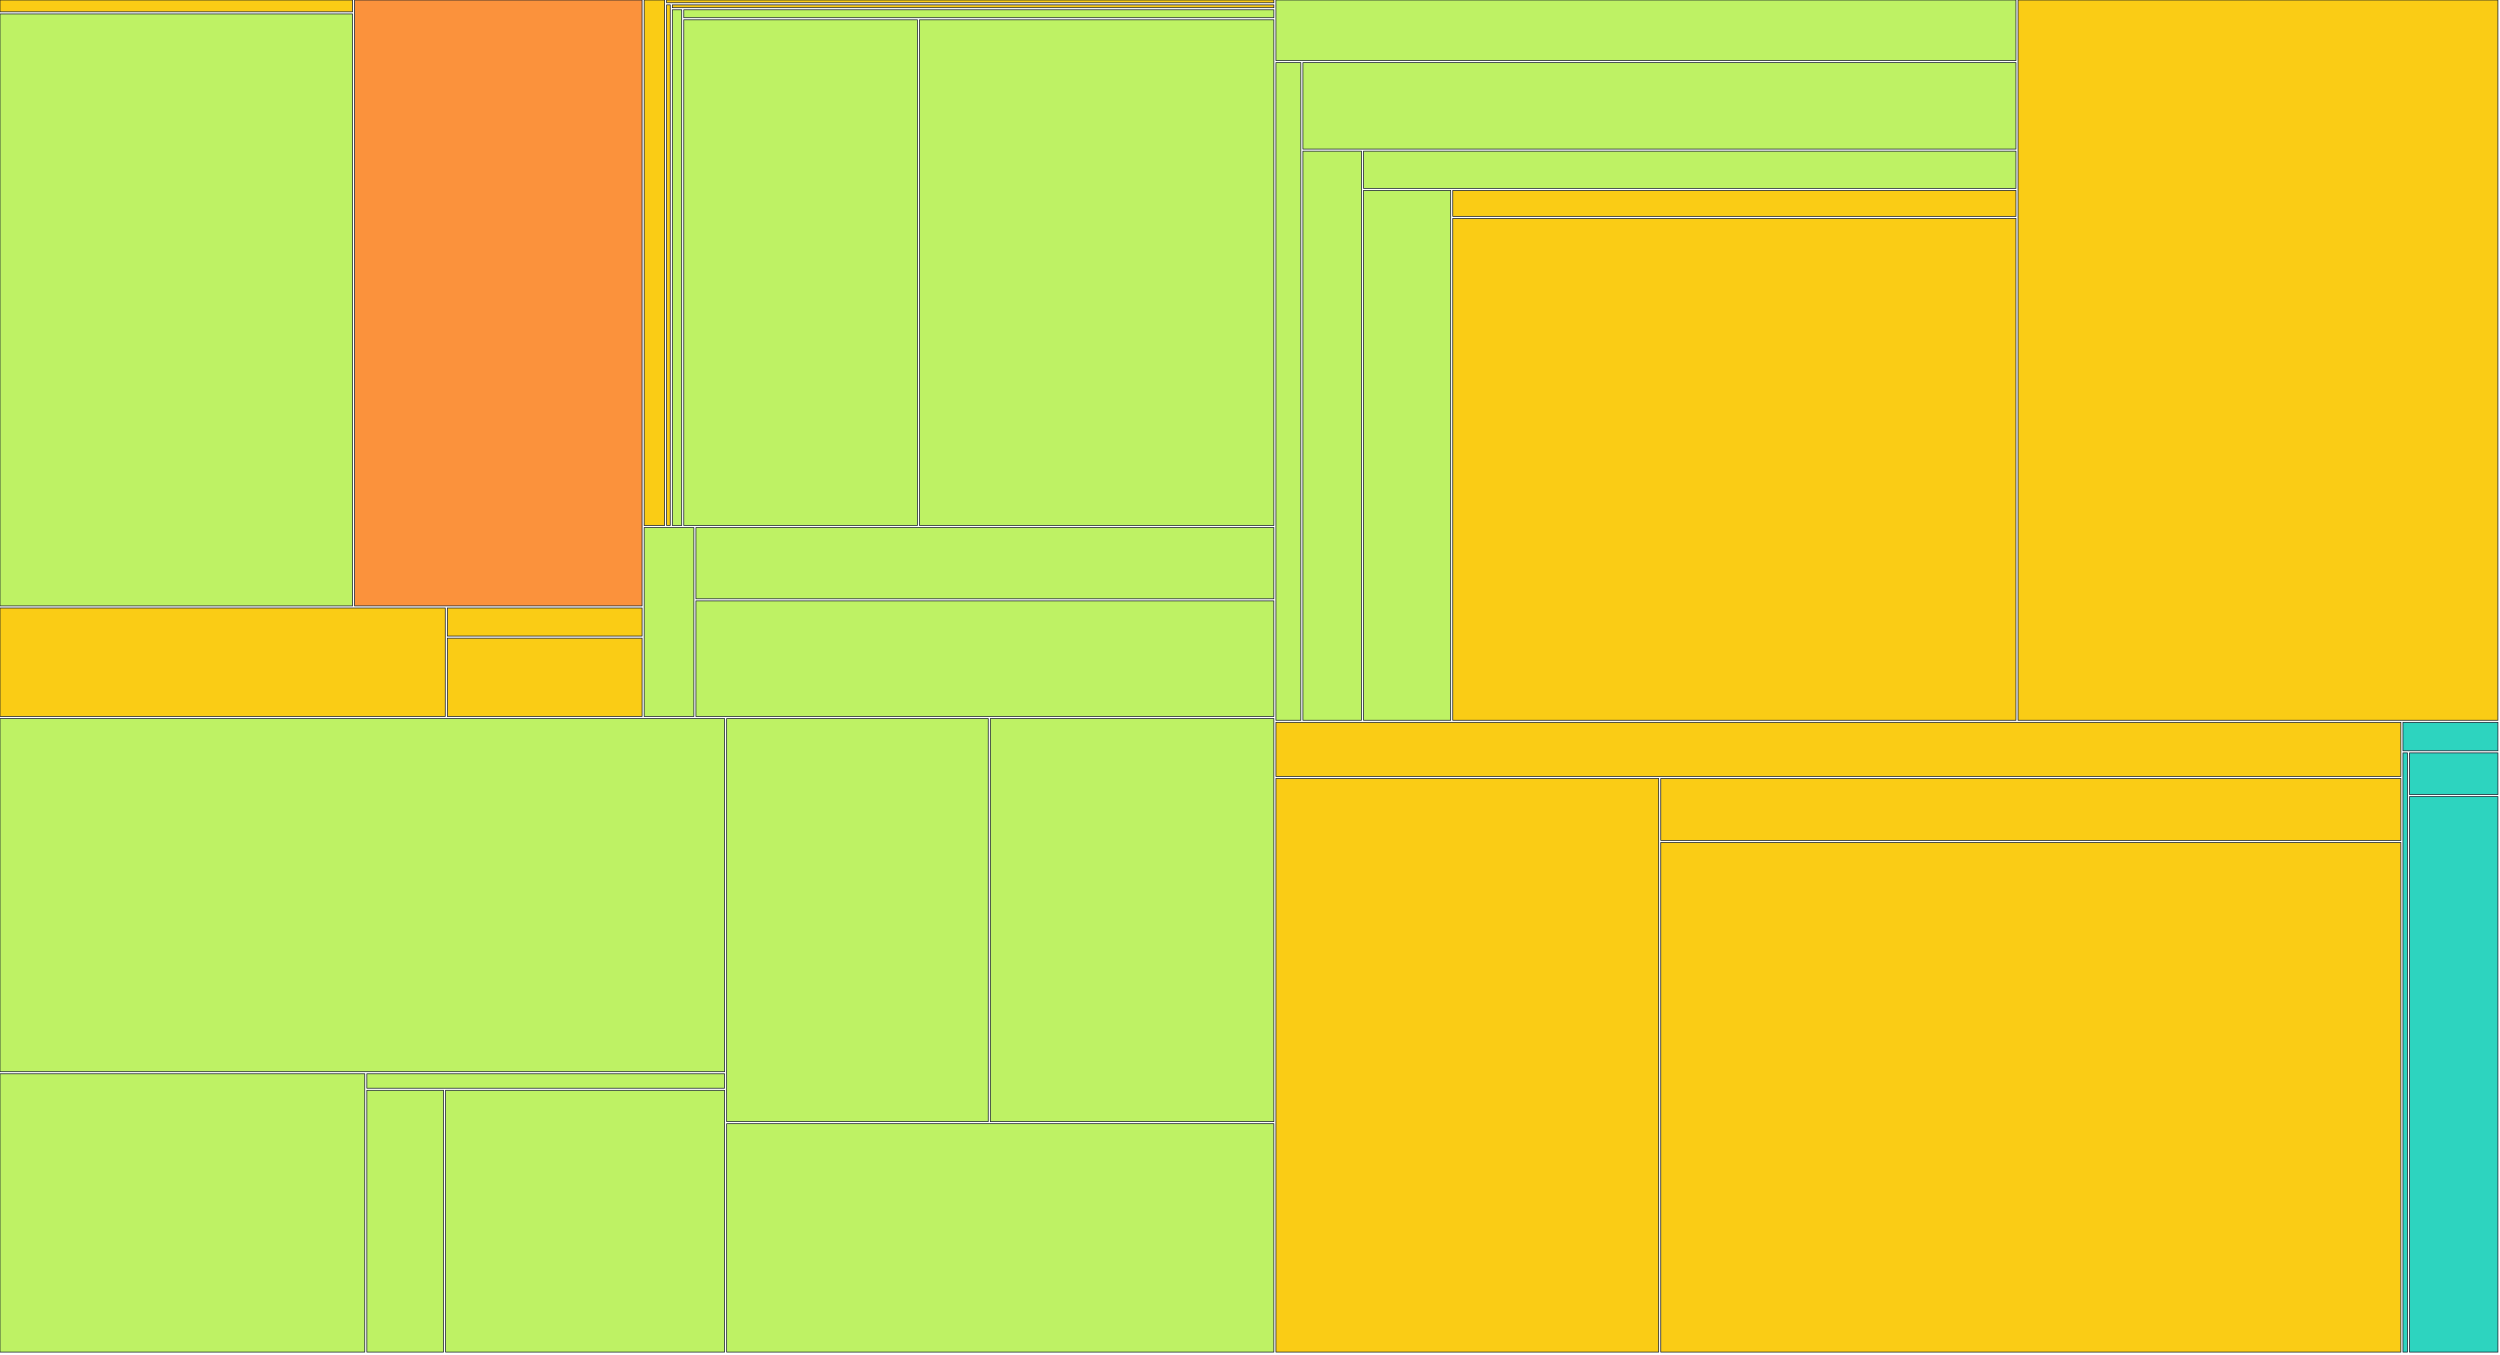
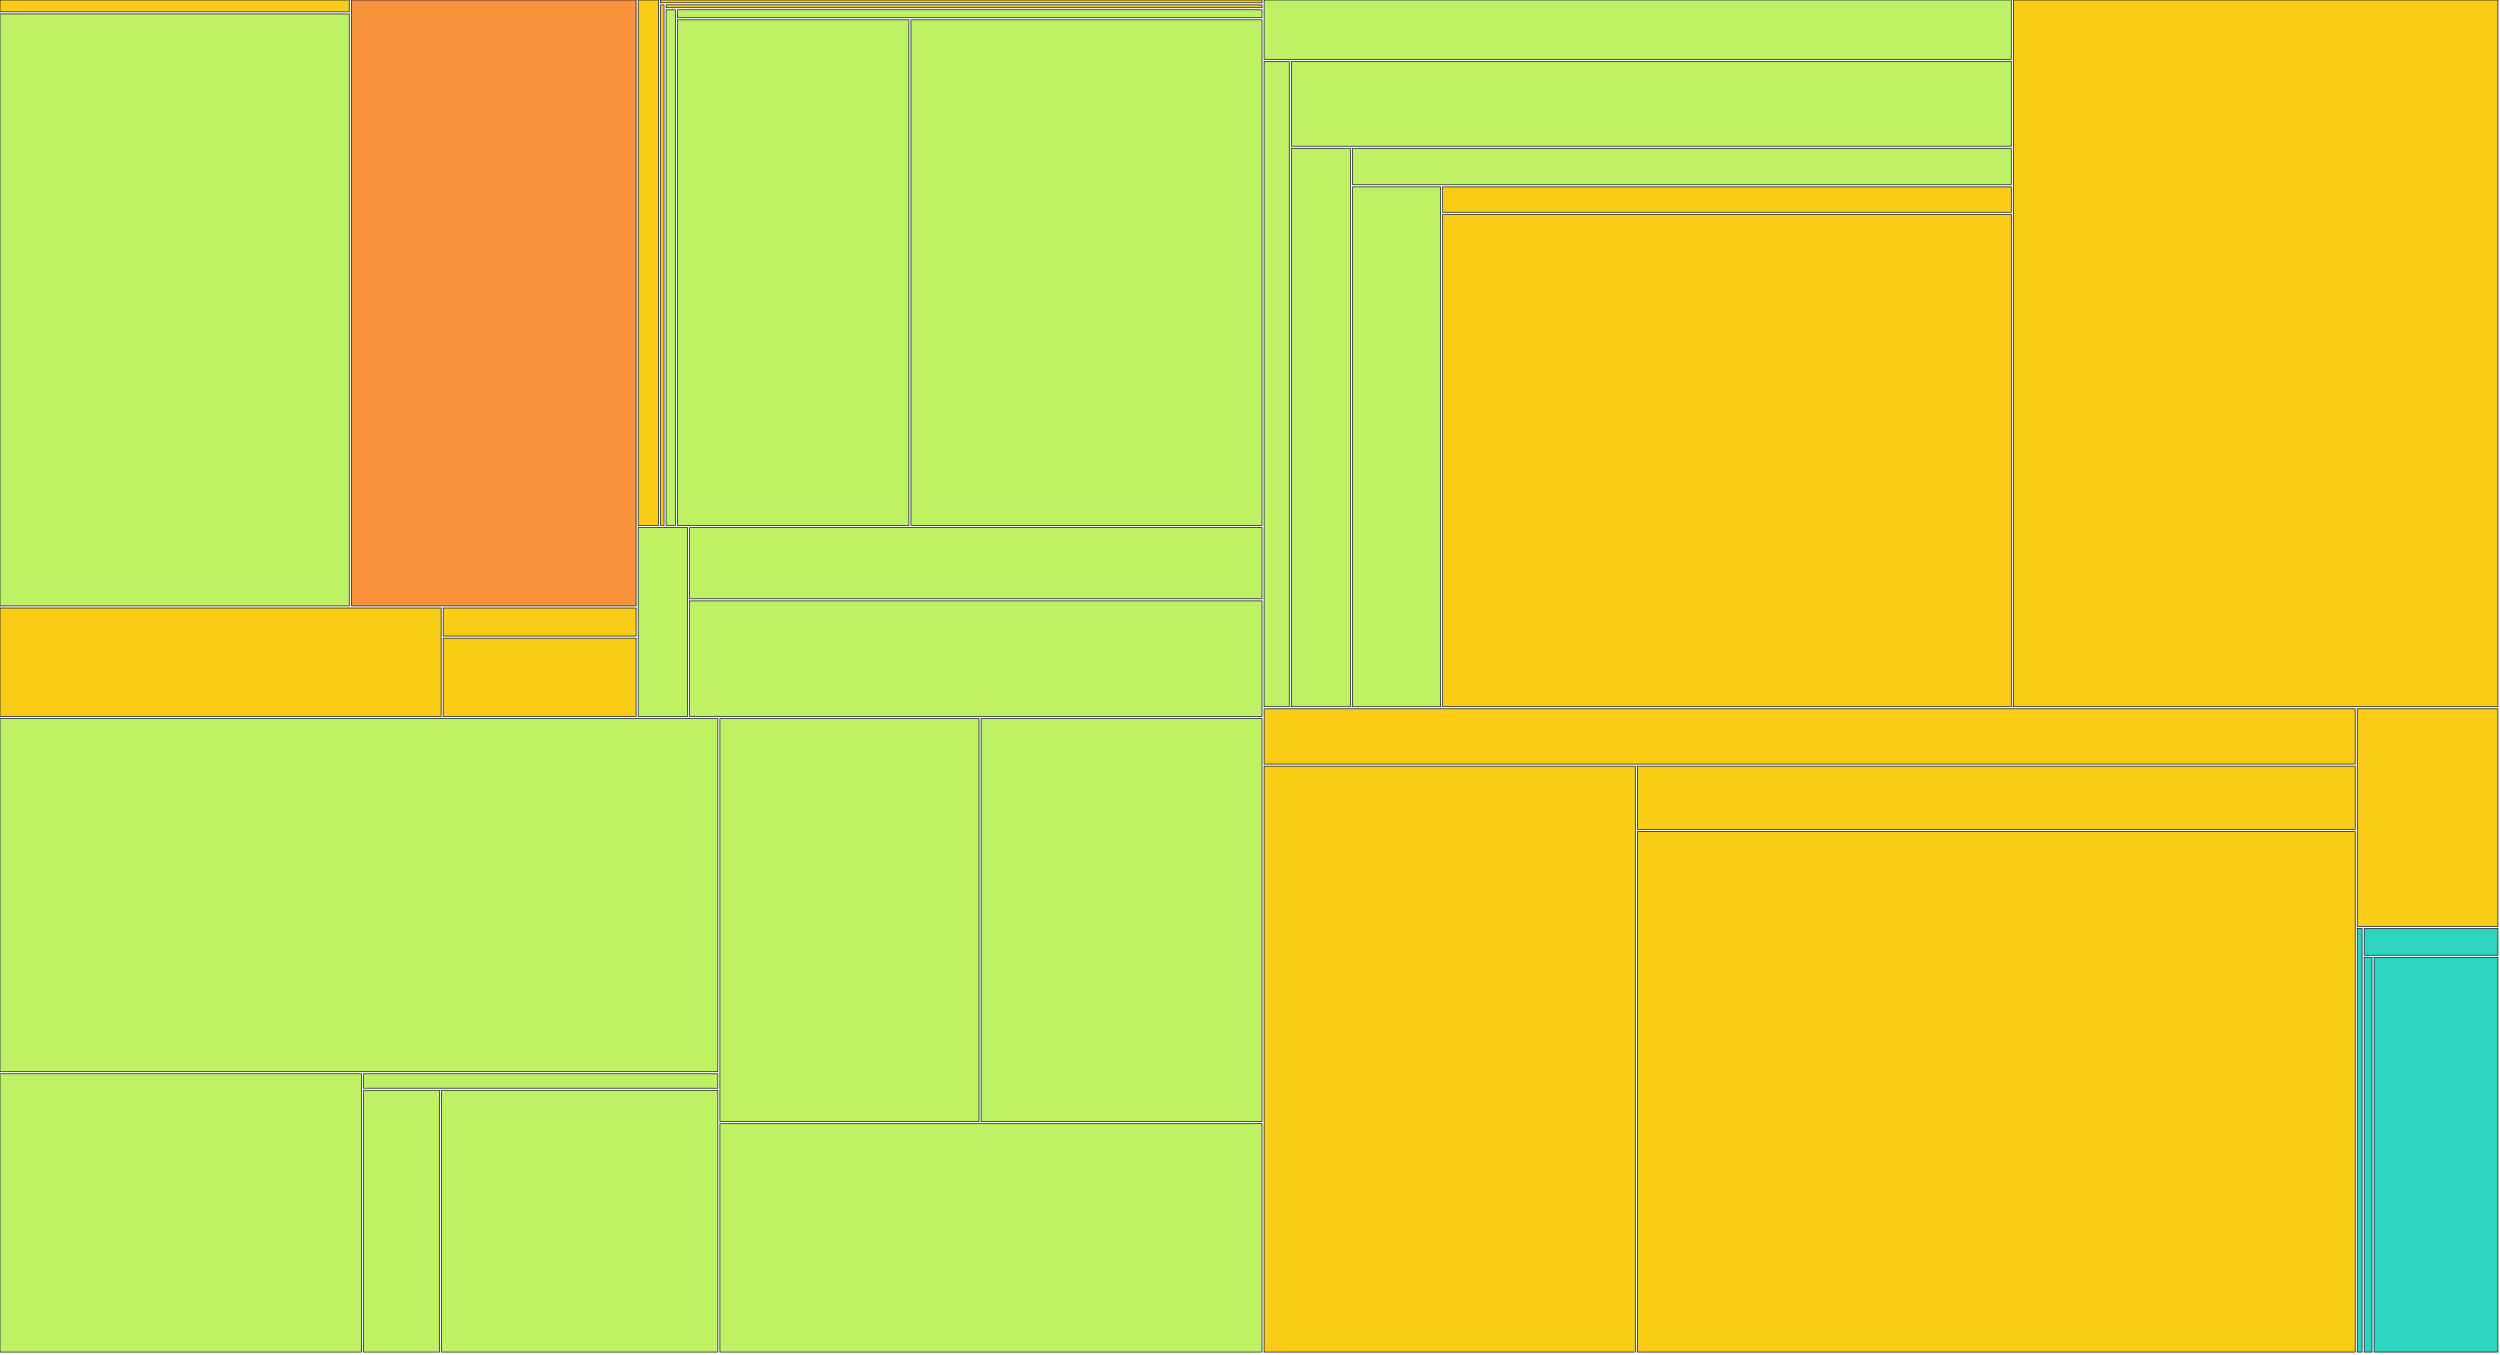
<svg xmlns="http://www.w3.org/2000/svg" width="1200" height="650" viewBox="0 0 1200 650">
  <g>
-     <rect x="0.00" y="0.00" width="169.21" height="5.69" fill="#facc15" stroke="#111827" stroke-width="0.35" />
+     <rect x="0.00" y="0.00" width="167.64" height="5.69" fill="#facc15" stroke="#111827" stroke-width="0.35" />
  </g>
  <g>
-     <rect x="0.00" y="6.69" width="169.21" height="284.15" fill="#bef264" stroke="#111827" stroke-width="0.35" />
+     <rect x="0.00" y="6.69" width="167.64" height="284.15" fill="#bef264" stroke="#111827" stroke-width="0.35" />
  </g>
  <g>
-     <rect x="170.21" y="0.00" width="137.98" height="290.84" fill="#fb923c" stroke="#111827" stroke-width="0.35" />
+     <rect x="168.64" y="0.00" width="136.69" height="290.84" fill="#fb923c" stroke="#111827" stroke-width="0.35" />
  </g>
  <g>
-     <rect x="0.00" y="291.84" width="213.72" height="52.06" fill="#facc15" stroke="#111827" stroke-width="0.35" />
+     <rect x="0.00" y="291.84" width="211.73" height="52.06" fill="#facc15" stroke="#111827" stroke-width="0.35" />
  </g>
  <g>
-     <rect x="214.72" y="291.84" width="93.48" height="13.47" fill="#facc15" stroke="#111827" stroke-width="0.35" />
+     <rect x="212.73" y="291.84" width="92.60" height="13.47" fill="#facc15" stroke="#111827" stroke-width="0.35" />
  </g>
  <g>
-     <rect x="214.72" y="306.31" width="93.48" height="37.59" fill="#facc15" stroke="#111827" stroke-width="0.35" />
+     <rect x="212.73" y="306.31" width="92.60" height="37.59" fill="#facc15" stroke="#111827" stroke-width="0.35" />
  </g>
  <g>
-     <rect x="309.20" y="0.00" width="9.80" height="252.23" fill="#facc15" stroke="#111827" stroke-width="0.35" />
+     <rect x="306.33" y="0.00" width="9.70" height="252.23" fill="#facc15" stroke="#111827" stroke-width="0.35" />
  </g>
  <g>
-     <rect x="319.99" y="0.00" width="291.45" height="1.34" fill="#facc15" stroke="#111827" stroke-width="0.35" />
+     <rect x="317.03" y="0.00" width="288.74" height="1.34" fill="#facc15" stroke="#111827" stroke-width="0.35" />
  </g>
  <g>
-     <rect x="319.99" y="2.34" width="1.72" height="249.89" fill="#facc15" stroke="#111827" stroke-width="0.35" />
+     <rect x="317.03" y="2.34" width="1.70" height="249.89" fill="#facc15" stroke="#111827" stroke-width="0.35" />
  </g>
  <g>
-     <rect x="322.72" y="2.34" width="288.73" height="1.36" fill="#facc15" stroke="#111827" stroke-width="0.35" />
+     <rect x="319.73" y="2.34" width="286.04" height="1.36" fill="#facc15" stroke="#111827" stroke-width="0.35" />
  </g>
  <g>
-     <rect x="322.72" y="4.70" width="4.50" height="247.53" fill="#bef264" stroke="#111827" stroke-width="0.35" />
+     <rect x="319.73" y="4.70" width="4.45" height="247.53" fill="#bef264" stroke="#111827" stroke-width="0.35" />
  </g>
  <g>
-     <rect x="328.22" y="4.70" width="283.23" height="3.81" fill="#bef264" stroke="#111827" stroke-width="0.35" />
+     <rect x="325.18" y="4.70" width="280.59" height="3.81" fill="#bef264" stroke="#111827" stroke-width="0.35" />
  </g>
  <g>
-     <rect x="328.22" y="9.51" width="112.13" height="242.72" fill="#bef264" stroke="#111827" stroke-width="0.35" />
+     <rect x="325.18" y="9.51" width="111.08" height="242.72" fill="#bef264" stroke="#111827" stroke-width="0.35" />
  </g>
  <g>
-     <rect x="441.35" y="9.51" width="170.10" height="242.72" fill="#bef264" stroke="#111827" stroke-width="0.35" />
+     <rect x="437.26" y="9.51" width="168.51" height="242.72" fill="#bef264" stroke="#111827" stroke-width="0.35" />
  </g>
  <g>
-     <rect x="309.20" y="253.23" width="23.86" height="90.67" fill="#bef264" stroke="#111827" stroke-width="0.35" />
+     <rect x="306.33" y="253.23" width="23.63" height="90.67" fill="#bef264" stroke="#111827" stroke-width="0.35" />
  </g>
  <g>
-     <rect x="334.05" y="253.23" width="277.39" height="34.20" fill="#bef264" stroke="#111827" stroke-width="0.35" />
+     <rect x="330.96" y="253.23" width="274.81" height="34.20" fill="#bef264" stroke="#111827" stroke-width="0.35" />
  </g>
  <g>
-     <rect x="334.05" y="288.43" width="277.39" height="55.48" fill="#bef264" stroke="#111827" stroke-width="0.35" />
+     <rect x="330.96" y="288.43" width="274.81" height="55.48" fill="#bef264" stroke="#111827" stroke-width="0.35" />
  </g>
  <g>
-     <rect x="0.00" y="344.91" width="347.80" height="169.51" fill="#bef264" stroke="#111827" stroke-width="0.35" />
+     <rect x="0.00" y="344.91" width="344.56" height="169.51" fill="#bef264" stroke="#111827" stroke-width="0.35" />
  </g>
  <g>
-     <rect x="0.00" y="515.42" width="175.09" height="133.58" fill="#bef264" stroke="#111827" stroke-width="0.35" />
+     <rect x="0.00" y="515.42" width="173.46" height="133.58" fill="#bef264" stroke="#111827" stroke-width="0.35" />
  </g>
  <g>
-     <rect x="176.09" y="515.42" width="171.70" height="6.92" fill="#bef264" stroke="#111827" stroke-width="0.35" />
+     <rect x="174.46" y="515.42" width="170.10" height="6.92" fill="#bef264" stroke="#111827" stroke-width="0.35" />
  </g>
  <g>
-     <rect x="176.09" y="523.34" width="36.78" height="125.66" fill="#bef264" stroke="#111827" stroke-width="0.35" />
+     <rect x="174.46" y="523.34" width="36.43" height="125.66" fill="#bef264" stroke="#111827" stroke-width="0.35" />
  </g>
  <g>
-     <rect x="213.87" y="523.34" width="133.93" height="125.66" fill="#bef264" stroke="#111827" stroke-width="0.35" />
+     <rect x="211.89" y="523.34" width="132.68" height="125.66" fill="#bef264" stroke="#111827" stroke-width="0.35" />
  </g>
  <g>
-     <rect x="348.80" y="344.91" width="125.55" height="193.47" fill="#bef264" stroke="#111827" stroke-width="0.35" />
+     <rect x="345.56" y="344.91" width="124.38" height="193.47" fill="#bef264" stroke="#111827" stroke-width="0.35" />
  </g>
  <g>
-     <rect x="475.35" y="344.91" width="136.10" height="193.47" fill="#bef264" stroke="#111827" stroke-width="0.35" />
+     <rect x="470.94" y="344.91" width="134.83" height="193.47" fill="#bef264" stroke="#111827" stroke-width="0.35" />
  </g>
  <g>
-     <rect x="348.80" y="539.37" width="262.65" height="109.63" fill="#bef264" stroke="#111827" stroke-width="0.35" />
+     <rect x="345.56" y="539.37" width="260.21" height="109.63" fill="#bef264" stroke="#111827" stroke-width="0.35" />
  </g>
  <g>
-     <rect x="612.45" y="0.00" width="355.21" height="29.07" fill="#bef264" stroke="#111827" stroke-width="0.35" />
+     <rect x="606.77" y="0.00" width="358.65" height="28.50" fill="#bef264" stroke="#111827" stroke-width="0.35" />
  </g>
  <g>
-     <rect x="612.45" y="30.07" width="11.95" height="315.65" fill="#bef264" stroke="#111827" stroke-width="0.35" />
+     <rect x="606.77" y="29.50" width="12.08" height="309.72" fill="#bef264" stroke="#111827" stroke-width="0.35" />
  </g>
  <g>
-     <rect x="625.40" y="30.07" width="342.26" height="41.49" fill="#bef264" stroke="#111827" stroke-width="0.35" />
+     <rect x="619.85" y="29.50" width="345.57" height="40.69" fill="#bef264" stroke="#111827" stroke-width="0.35" />
  </g>
  <g>
-     <rect x="625.40" y="72.55" width="28.09" height="273.17" fill="#bef264" stroke="#111827" stroke-width="0.35" />
+     <rect x="619.85" y="71.19" width="28.37" height="268.03" fill="#bef264" stroke="#111827" stroke-width="0.35" />
  </g>
  <g>
-     <rect x="654.49" y="72.55" width="313.17" height="17.86" fill="#bef264" stroke="#111827" stroke-width="0.35" />
+     <rect x="649.22" y="71.19" width="316.20" height="17.50" fill="#bef264" stroke="#111827" stroke-width="0.35" />
  </g>
  <g>
-     <rect x="654.49" y="91.41" width="41.84" height="254.31" fill="#bef264" stroke="#111827" stroke-width="0.35" />
+     <rect x="649.22" y="89.70" width="42.26" height="249.53" fill="#bef264" stroke="#111827" stroke-width="0.35" />
  </g>
  <g>
-     <rect x="697.33" y="91.41" width="270.33" height="12.44" fill="#facc15" stroke="#111827" stroke-width="0.35" />
+     <rect x="692.48" y="89.70" width="272.95" height="12.19" fill="#facc15" stroke="#111827" stroke-width="0.35" />
  </g>
  <g>
-     <rect x="697.33" y="104.85" width="270.33" height="240.87" fill="#facc15" stroke="#111827" stroke-width="0.35" />
+     <rect x="692.48" y="102.88" width="272.95" height="236.34" fill="#facc15" stroke="#111827" stroke-width="0.35" />
  </g>
  <g>
-     <rect x="968.66" y="0.00" width="230.34" height="345.72" fill="#facc15" stroke="#111827" stroke-width="0.35" />
+     <rect x="966.43" y="0.00" width="232.57" height="339.22" fill="#facc15" stroke="#111827" stroke-width="0.35" />
  </g>
  <g>
-     <rect x="612.45" y="346.72" width="539.97" height="25.96" fill="#facc15" stroke="#111827" stroke-width="0.35" />
+     <rect x="606.77" y="340.22" width="523.72" height="26.54" fill="#facc15" stroke="#111827" stroke-width="0.35" />
  </g>
  <g>
-     <rect x="612.45" y="373.68" width="183.72" height="275.32" fill="#facc15" stroke="#111827" stroke-width="0.35" />
+     <rect x="606.77" y="367.76" width="178.17" height="281.24" fill="#facc15" stroke="#111827" stroke-width="0.35" />
  </g>
  <g>
-     <rect x="797.17" y="373.68" width="355.25" height="29.70" fill="#facc15" stroke="#111827" stroke-width="0.35" />
+     <rect x="785.95" y="367.76" width="344.55" height="30.36" fill="#facc15" stroke="#111827" stroke-width="0.35" />
  </g>
  <g>
-     <rect x="797.17" y="404.38" width="355.25" height="244.62" fill="#facc15" stroke="#111827" stroke-width="0.35" />
+     <rect x="785.95" y="399.12" width="344.55" height="249.88" fill="#facc15" stroke="#111827" stroke-width="0.35" />
  </g>
  <g>
-     <rect x="1153.42" y="346.72" width="45.58" height="13.67" fill="#2dd4bf" stroke="#111827" stroke-width="0.35" />
+     <rect x="1131.49" y="340.22" width="67.51" height="104.46" fill="#facc15" stroke="#111827" stroke-width="0.35" />
  </g>
  <g>
-     <rect x="1153.42" y="361.39" width="2.16" height="287.61" fill="#2dd4bf" stroke="#111827" stroke-width="0.35" />
+     <rect x="1131.49" y="445.68" width="2.31" height="203.32" fill="#2dd4bf" stroke="#111827" stroke-width="0.35" />
  </g>
  <g>
-     <rect x="1156.57" y="361.39" width="42.43" height="19.99" fill="#2dd4bf" stroke="#111827" stroke-width="0.35" />
+     <rect x="1134.81" y="445.68" width="64.19" height="12.85" fill="#2dd4bf" stroke="#111827" stroke-width="0.35" />
  </g>
  <g>
-     <rect x="1156.57" y="382.38" width="42.43" height="266.62" fill="#2dd4bf" stroke="#111827" stroke-width="0.35" />
+     <rect x="1134.81" y="459.53" width="3.74" height="189.47" fill="#2dd4bf" stroke="#111827" stroke-width="0.35" />
+   </g>
+   <g>
+     <rect x="1139.55" y="459.53" width="59.45" height="189.47" fill="#2dd4bf" stroke="#111827" stroke-width="0.35" />
  </g>
</svg>
